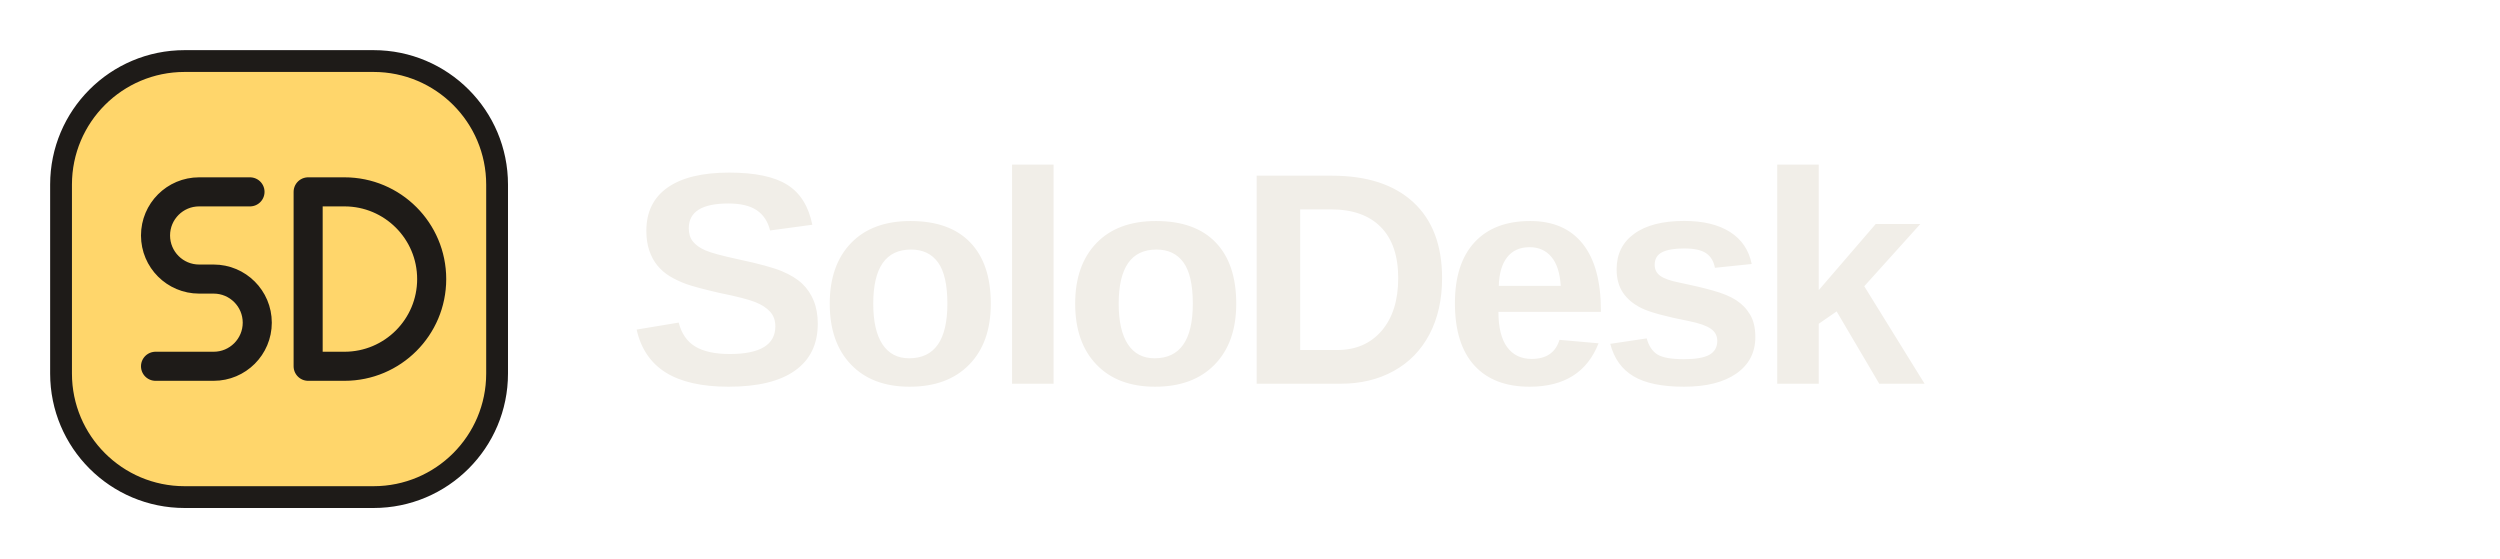
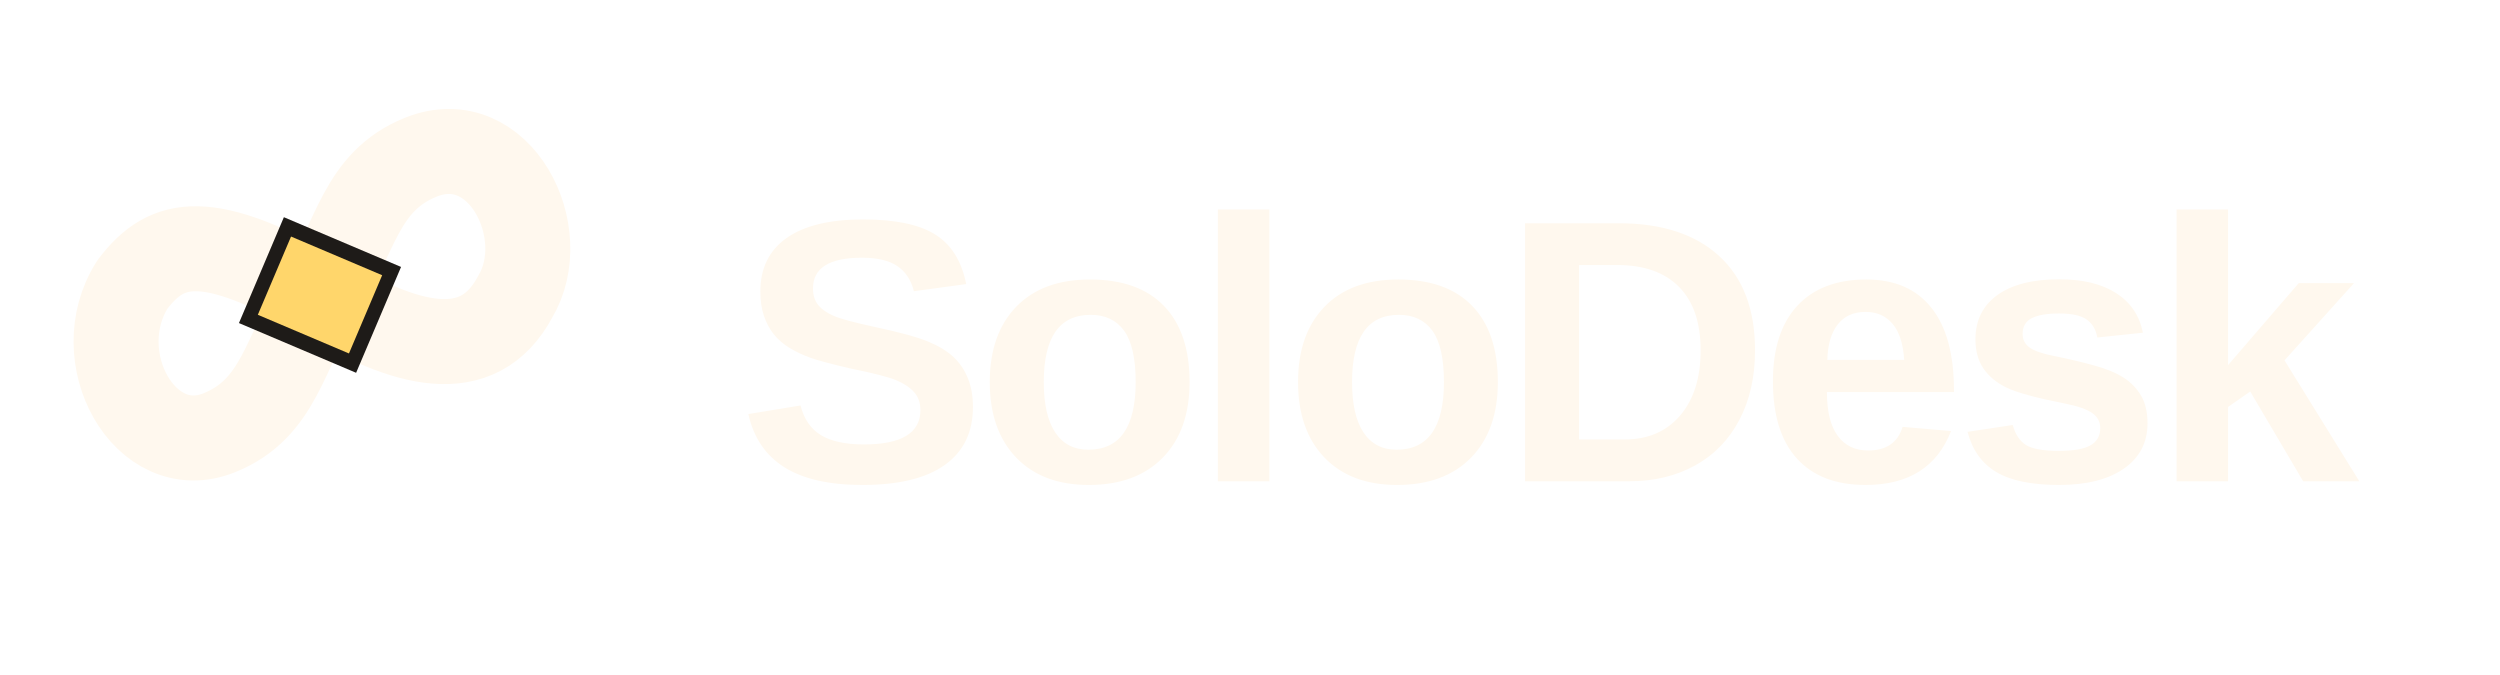
- <svg xmlns="http://www.w3.org/2000/svg" viewBox="0 0 430 96" fill="none">
-   <g transform="translate(8 8) scale(1.25)">
-     <rect x="2" y="2" width="60" height="60" rx="17" fill="#FFD66B" stroke="#1E1B18" stroke-width="3" />
-     <path d="M28 20h-7a6 6 0 0 0 0 12h2a6 6 0 0 1 0 12h-8M36 20h5a12 12 0 0 1 0 24h-5V20Z" stroke="#1E1B18" stroke-width="4" stroke-linecap="round" stroke-linejoin="round" />
+ <svg xmlns="http://www.w3.org/2000/svg" viewBox="0 0 400 108" fill="none">
+   <g transform="translate(0 -4) scale(.8)">
+     <g transform="rotate(-22 64 64)">
+       <path d="M64 64C48 44 40 42 30 48C16 58 19 82 35 82C48 82 53 72 64 64C75 56 80 46 93 46C110 46 112 70 100 79C88 89 76 80 64 64Z" fill="none" stroke="#FFF8EE" stroke-width="17" stroke-linejoin="round" />
+       <path d="M55 55L73 73" stroke="#1E1B18" stroke-width="23" />
+       <path d="M57 57L71 71" stroke="#FFD66B" stroke-width="17" />
+     </g>
  </g>
-   <text x="108" y="66" fill="#F1EEE8" font-family="Segoe UI,Arial,sans-serif" font-size="52" font-weight="800" letter-spacing="-2">SoloDesk</text>
+   <text x="118" y="77" fill="#FFF8EE" font-family="Segoe UI,Arial,sans-serif" font-size="60" font-weight="800" letter-spacing="-2">SoloDesk</text>
</svg>
